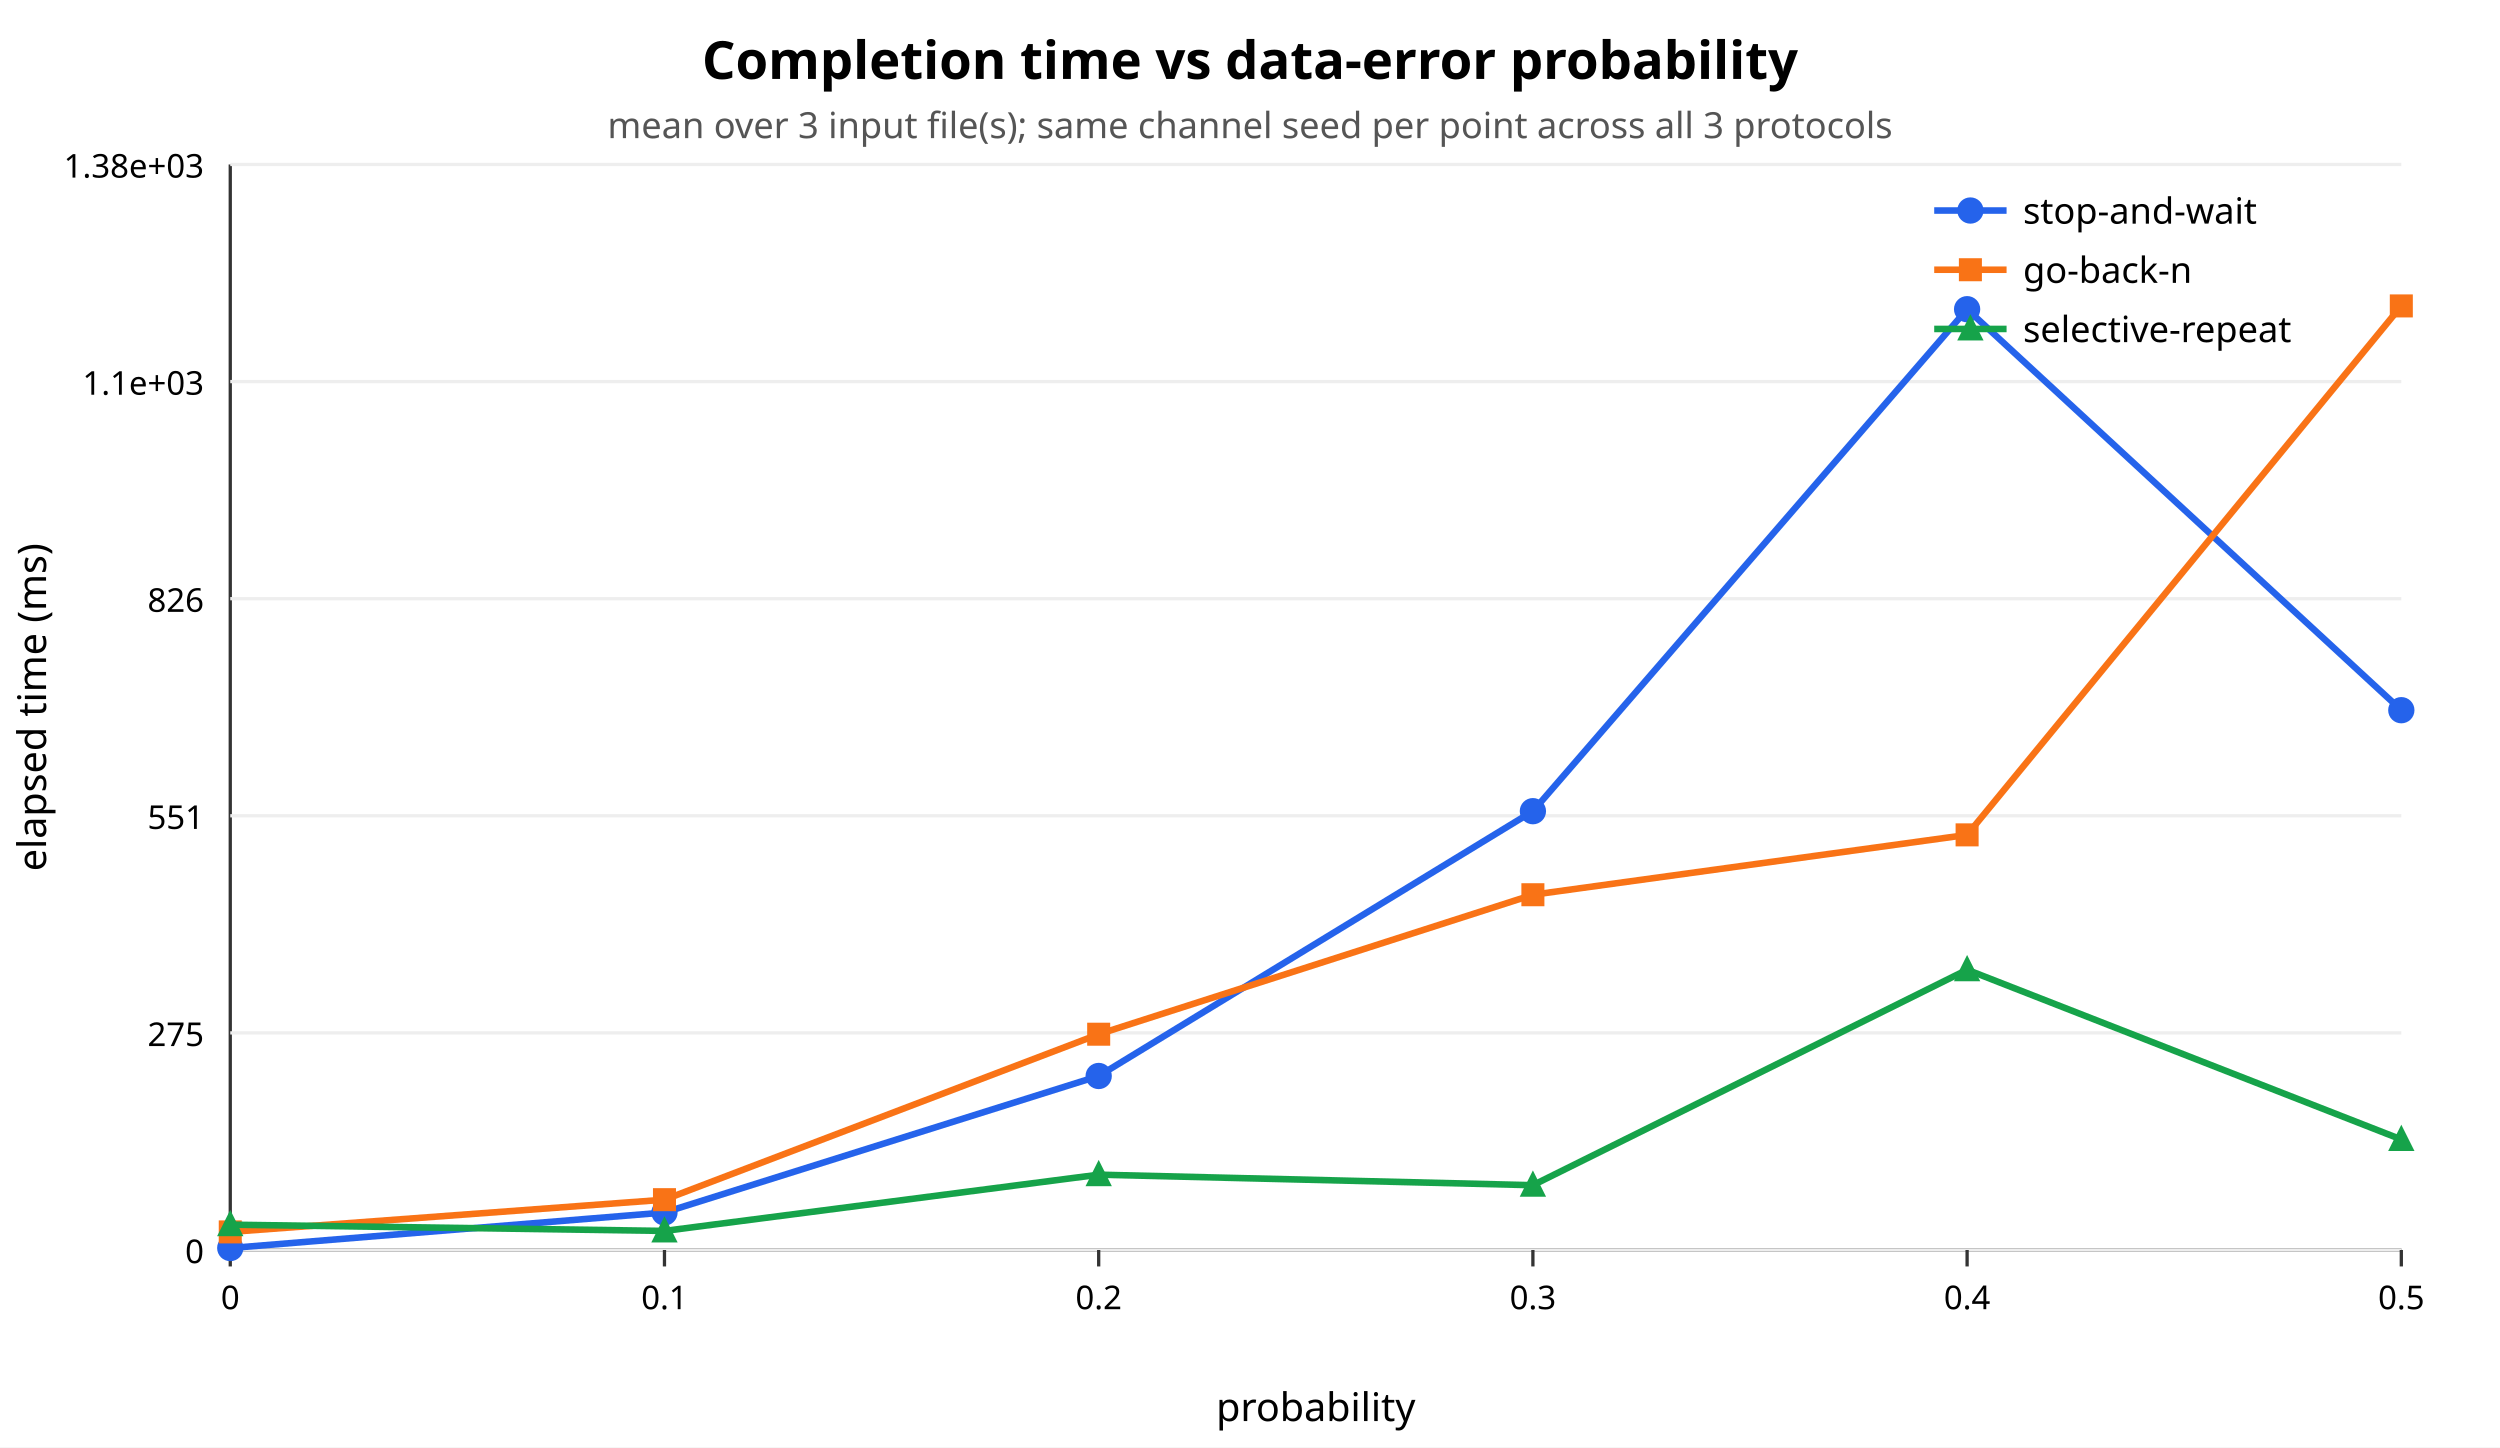
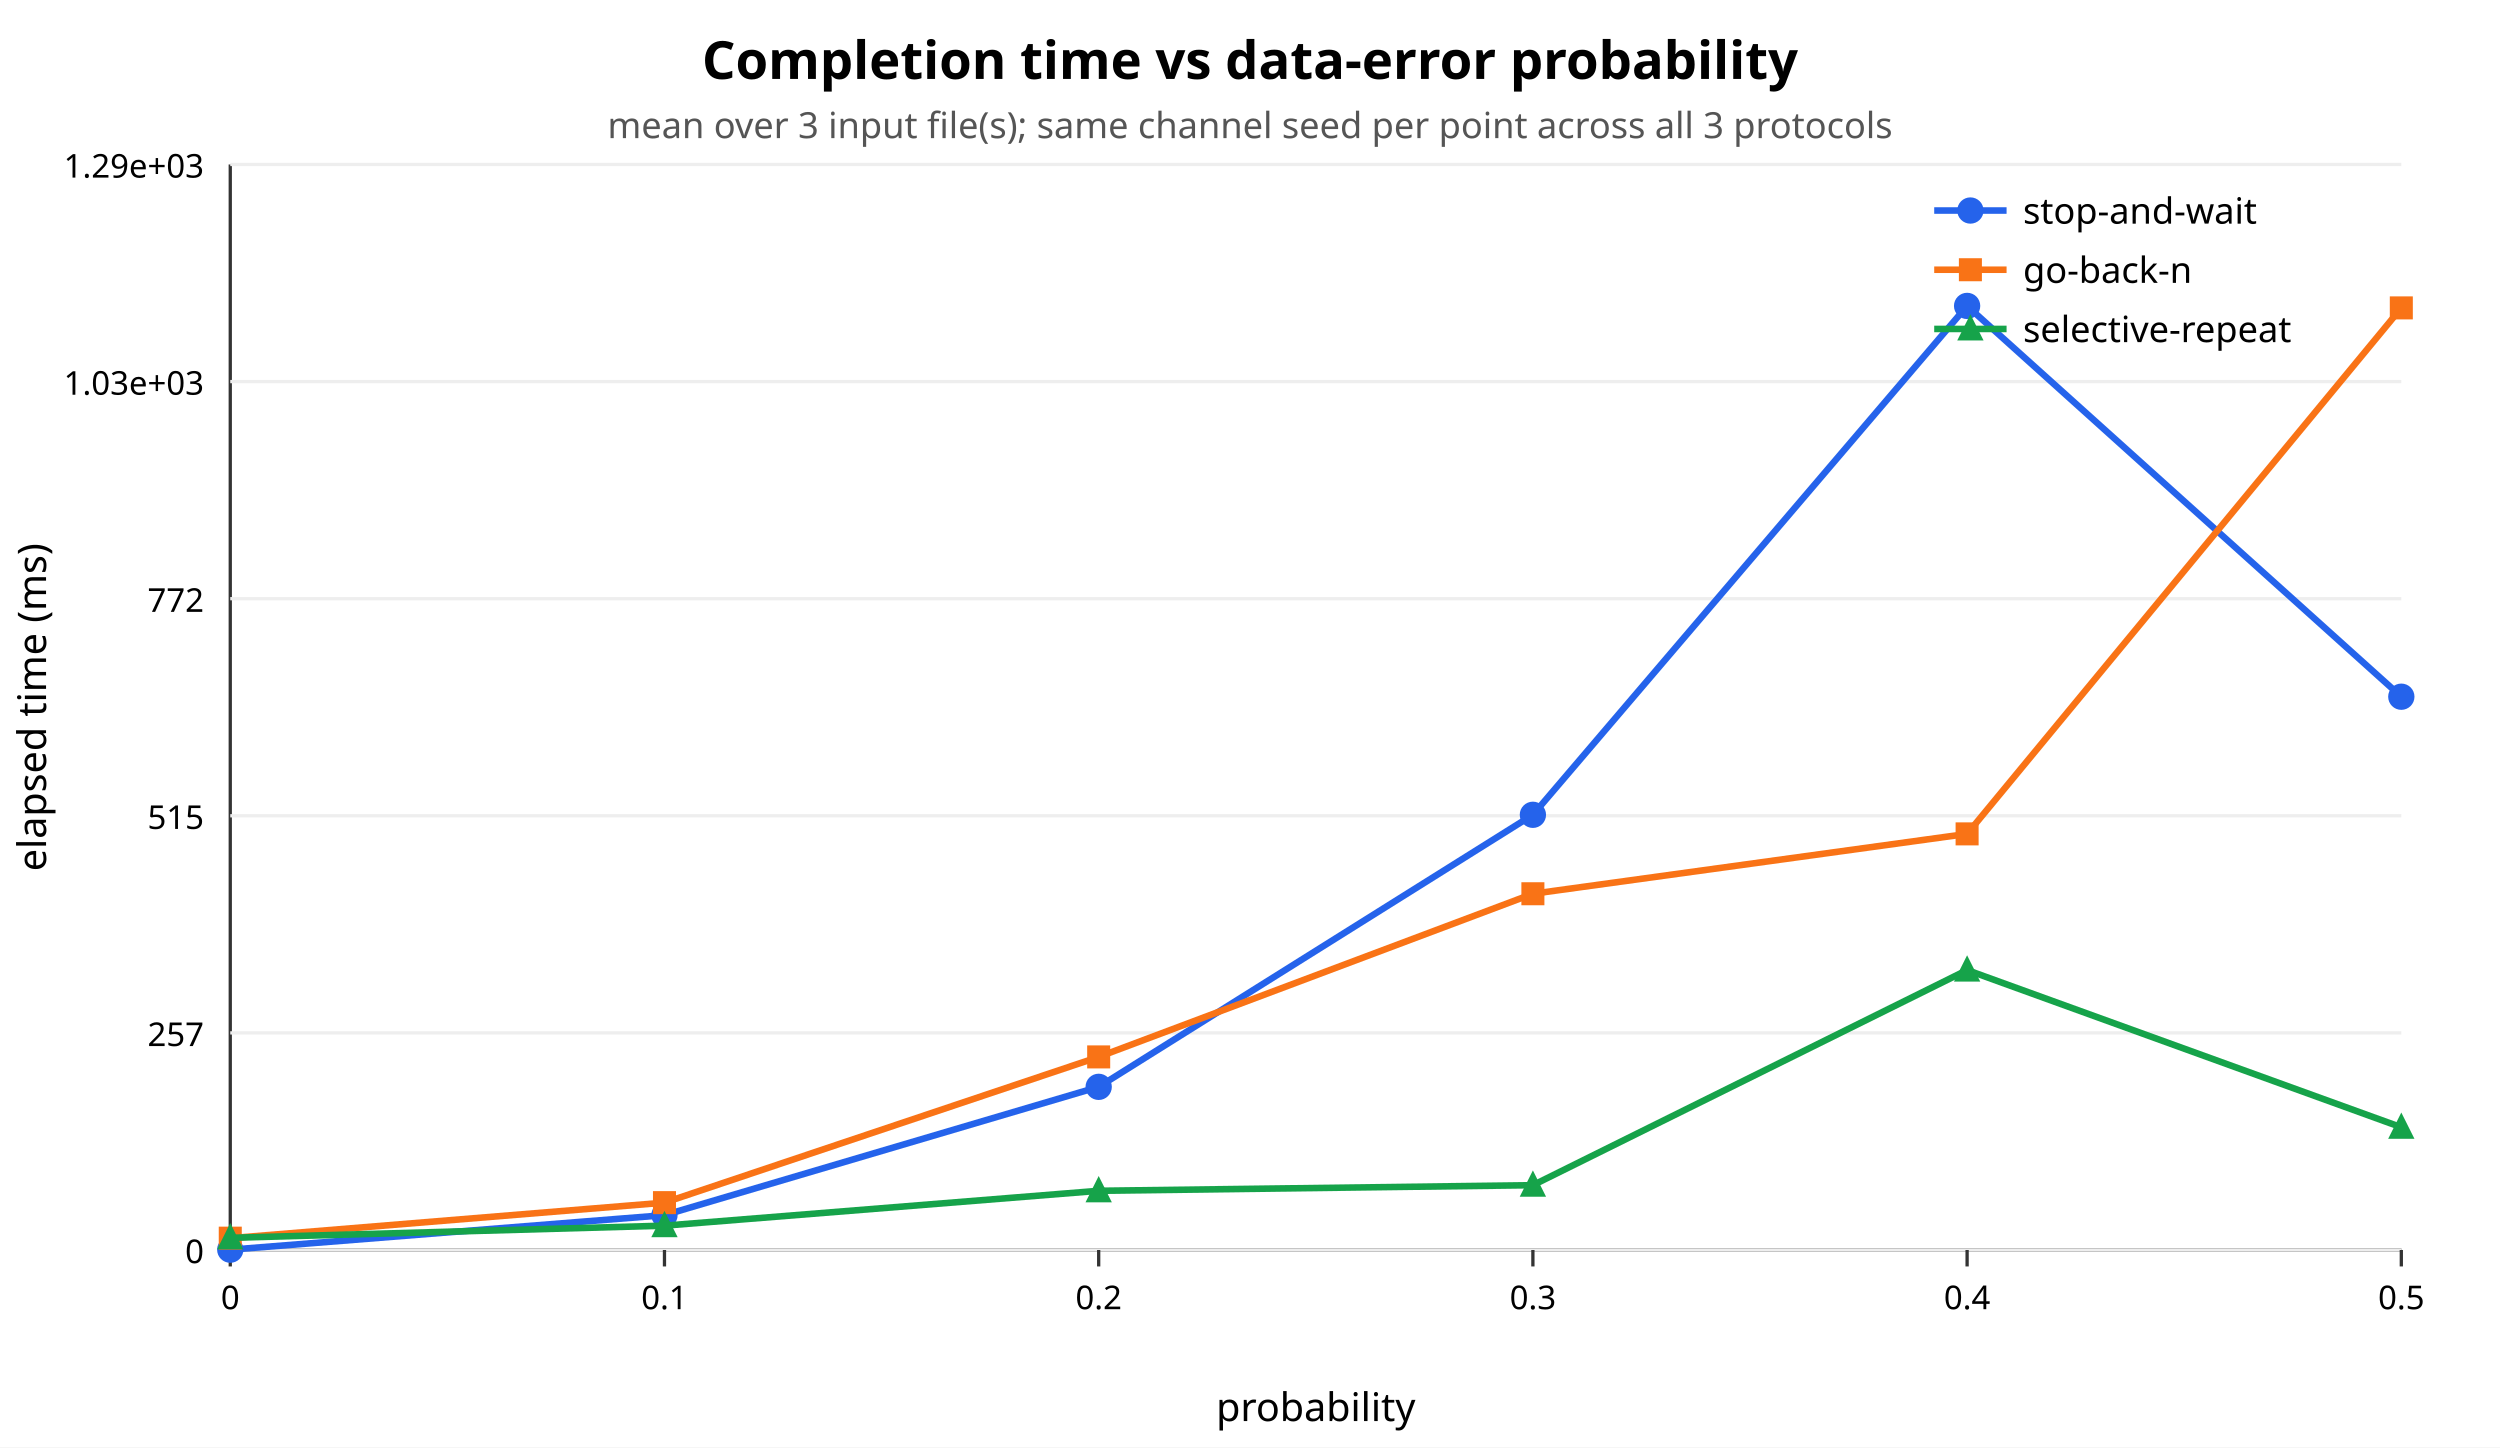
<svg xmlns="http://www.w3.org/2000/svg" width="760" height="440" viewBox="0 0 760 440">
  <rect x="0" y="0" width="760" height="440" fill="white" />
  <text x="380" y="24" text-anchor="middle" font-size="16" font-family="sans-serif" font-weight="bold">Completion time vs data-error probability</text>
  <text x="380" y="42" text-anchor="middle" font-size="11" font-family="sans-serif" fill="#555">mean over 3 input file(s); same channel seed per point across all 3 protocols</text>
  <line x1="70" y1="50" x2="70" y2="380" stroke="#333" />
  <line x1="70" y1="380" x2="730" y2="380" stroke="#333" />
  <line x1="70" y1="380.0" x2="730" y2="380.0" stroke="#eee" />
  <text x="62" y="384.0" text-anchor="end" font-size="10" font-family="sans-serif">0</text>
  <line x1="70" y1="314.0" x2="730" y2="314.0" stroke="#eee" />
-   <text x="62" y="318.0" text-anchor="end" font-size="10" font-family="sans-serif">275</text>
+   <text x="62" y="318.0" text-anchor="end" font-size="10" font-family="sans-serif">257</text>
  <line x1="70" y1="248.0" x2="730" y2="248.0" stroke="#eee" />
-   <text x="62" y="252.0" text-anchor="end" font-size="10" font-family="sans-serif">551</text>
+   <text x="62" y="252.0" text-anchor="end" font-size="10" font-family="sans-serif">515</text>
  <line x1="70" y1="182.0" x2="730" y2="182.0" stroke="#eee" />
-   <text x="62" y="186.0" text-anchor="end" font-size="10" font-family="sans-serif">826</text>
+   <text x="62" y="186.0" text-anchor="end" font-size="10" font-family="sans-serif">772</text>
  <line x1="70" y1="116.0" x2="730" y2="116.0" stroke="#eee" />
-   <text x="62" y="120.0" text-anchor="end" font-size="10" font-family="sans-serif">1.1e+03</text>
+   <text x="62" y="120.0" text-anchor="end" font-size="10" font-family="sans-serif">1.03e+03</text>
  <line x1="70" y1="50.0" x2="730" y2="50.0" stroke="#eee" />
-   <text x="62" y="54.0" text-anchor="end" font-size="10" font-family="sans-serif">1.38e+03</text>
+   <text x="62" y="54.0" text-anchor="end" font-size="10" font-family="sans-serif">1.29e+03</text>
  <line x1="70.0" y1="380" x2="70.0" y2="385" stroke="#333" />
  <text x="70.0" y="398" text-anchor="middle" font-size="10" font-family="sans-serif">0</text>
  <line x1="202.0" y1="380" x2="202.0" y2="385" stroke="#333" />
  <text x="202.0" y="398" text-anchor="middle" font-size="10" font-family="sans-serif">0.1</text>
  <line x1="334.0" y1="380" x2="334.0" y2="385" stroke="#333" />
  <text x="334.0" y="398" text-anchor="middle" font-size="10" font-family="sans-serif">0.2</text>
  <line x1="466.0" y1="380" x2="466.0" y2="385" stroke="#333" />
  <text x="466.0" y="398" text-anchor="middle" font-size="10" font-family="sans-serif">0.3</text>
  <line x1="598.0" y1="380" x2="598.0" y2="385" stroke="#333" />
  <text x="598.0" y="398" text-anchor="middle" font-size="10" font-family="sans-serif">0.4</text>
  <line x1="730.0" y1="380" x2="730.0" y2="385" stroke="#333" />
  <text x="730.0" y="398" text-anchor="middle" font-size="10" font-family="sans-serif">0.5</text>
  <text x="400" y="432" text-anchor="middle" font-size="12" font-family="sans-serif">probability</text>
  <text x="14" y="215" text-anchor="middle" font-size="12" font-family="sans-serif" transform="rotate(-90 14 215)">elapsed time (ms)</text>
-   <path d="M70.0,379.4 L202.0,368.6 L334.0,327.1 L466.0,246.6 L598.0,94.0 L730.0,215.9" fill="none" stroke="#2563eb" stroke-width="2" />
-   <circle cx="70.0" cy="379.4" r="4" fill="#2563eb" />
-   <circle cx="202.0" cy="368.6" r="4" fill="#2563eb" />
-   <circle cx="334.0" cy="327.1" r="4" fill="#2563eb" />
-   <circle cx="466.0" cy="246.6" r="4" fill="#2563eb" />
-   <circle cx="598.0" cy="94.0" r="4" fill="#2563eb" />
-   <circle cx="730.0" cy="215.9" r="4" fill="#2563eb" />
+   <path d="M70.0,379.9 L202.0,369.4 L334.0,330.4 L466.0,247.7 L598.0,93.0 L730.0,211.8" fill="none" stroke="#2563eb" stroke-width="2" />
+   <circle cx="70.0" cy="379.9" r="4" fill="#2563eb" />
+   <circle cx="202.0" cy="369.4" r="4" fill="#2563eb" />
+   <circle cx="334.0" cy="330.4" r="4" fill="#2563eb" />
+   <circle cx="466.0" cy="247.7" r="4" fill="#2563eb" />
+   <circle cx="598.0" cy="93.0" r="4" fill="#2563eb" />
+   <circle cx="730.0" cy="211.8" r="4" fill="#2563eb" />
  <line x1="588" y1="64" x2="610" y2="64" stroke="#2563eb" stroke-width="2" />
  <circle cx="599.0" cy="64.0" r="4" fill="#2563eb" />
  <text x="615" y="68" font-size="11" font-family="sans-serif">stop-and-wait</text>
-   <path d="M70.0,374.5 L202.0,364.7 L334.0,314.4 L466.0,272.0 L598.0,253.8 L730.0,93.0" fill="none" stroke="#f97316" stroke-width="2" />
-   <rect x="66.5" y="371.0" width="7" height="7" fill="#f97316" />
-   <rect x="198.5" y="361.2" width="7" height="7" fill="#f97316" />
-   <rect x="330.5" y="310.9" width="7" height="7" fill="#f97316" />
-   <rect x="462.5" y="268.5" width="7" height="7" fill="#f97316" />
-   <rect x="594.5" y="250.3" width="7" height="7" fill="#f97316" />
-   <rect x="726.5" y="89.5" width="7" height="7" fill="#f97316" />
+   <path d="M70.0,376.4 L202.0,365.6 L334.0,321.3 L466.0,271.7 L598.0,253.5 L730.0,93.6" fill="none" stroke="#f97316" stroke-width="2" />
+   <rect x="66.5" y="372.9" width="7" height="7" fill="#f97316" />
+   <rect x="198.5" y="362.1" width="7" height="7" fill="#f97316" />
+   <rect x="330.5" y="317.8" width="7" height="7" fill="#f97316" />
+   <rect x="462.5" y="268.2" width="7" height="7" fill="#f97316" />
+   <rect x="594.5" y="250.0" width="7" height="7" fill="#f97316" />
+   <rect x="726.5" y="90.1" width="7" height="7" fill="#f97316" />
  <line x1="588" y1="82" x2="610" y2="82" stroke="#f97316" stroke-width="2" />
  <rect x="595.5" y="78.5" width="7" height="7" fill="#f97316" />
  <text x="615" y="86" font-size="11" font-family="sans-serif">go-back-n</text>
-   <path d="M70.0,372.3 L202.0,374.2 L334.0,357.1 L466.0,360.3 L598.0,294.8 L730.0,346.4" fill="none" stroke="#16a34a" stroke-width="2" />
-   <polygon points="70.0,367.8 66.0,375.8 74.0,375.8" fill="#16a34a" />
-   <polygon points="202.0,369.7 198.0,377.7 206.0,377.7" fill="#16a34a" />
-   <polygon points="334.0,352.6 330.0,360.6 338.0,360.6" fill="#16a34a" />
+   <path d="M70.0,376.3 L202.0,372.6 L334.0,362.0 L466.0,360.3 L598.0,294.9 L730.0,342.7" fill="none" stroke="#16a34a" stroke-width="2" />
+   <polygon points="70.0,371.8 66.0,379.8 74.0,379.8" fill="#16a34a" />
+   <polygon points="202.0,368.1 198.0,376.1 206.0,376.1" fill="#16a34a" />
+   <polygon points="334.0,357.5 330.0,365.5 338.0,365.5" fill="#16a34a" />
  <polygon points="466.0,355.8 462.0,363.8 470.0,363.8" fill="#16a34a" />
-   <polygon points="598.0,290.3 594.0,298.3 602.0,298.3" fill="#16a34a" />
-   <polygon points="730.0,341.9 726.0,349.9 734.0,349.9" fill="#16a34a" />
+   <polygon points="598.0,290.4 594.0,298.4 602.0,298.4" fill="#16a34a" />
+   <polygon points="730.0,338.2 726.0,346.2 734.0,346.2" fill="#16a34a" />
  <line x1="588" y1="100" x2="610" y2="100" stroke="#16a34a" stroke-width="2" />
  <polygon points="599.0,95.5 595.0,103.5 603.0,103.5" fill="#16a34a" />
  <text x="615" y="104" font-size="11" font-family="sans-serif">selective-repeat</text>
</svg>
